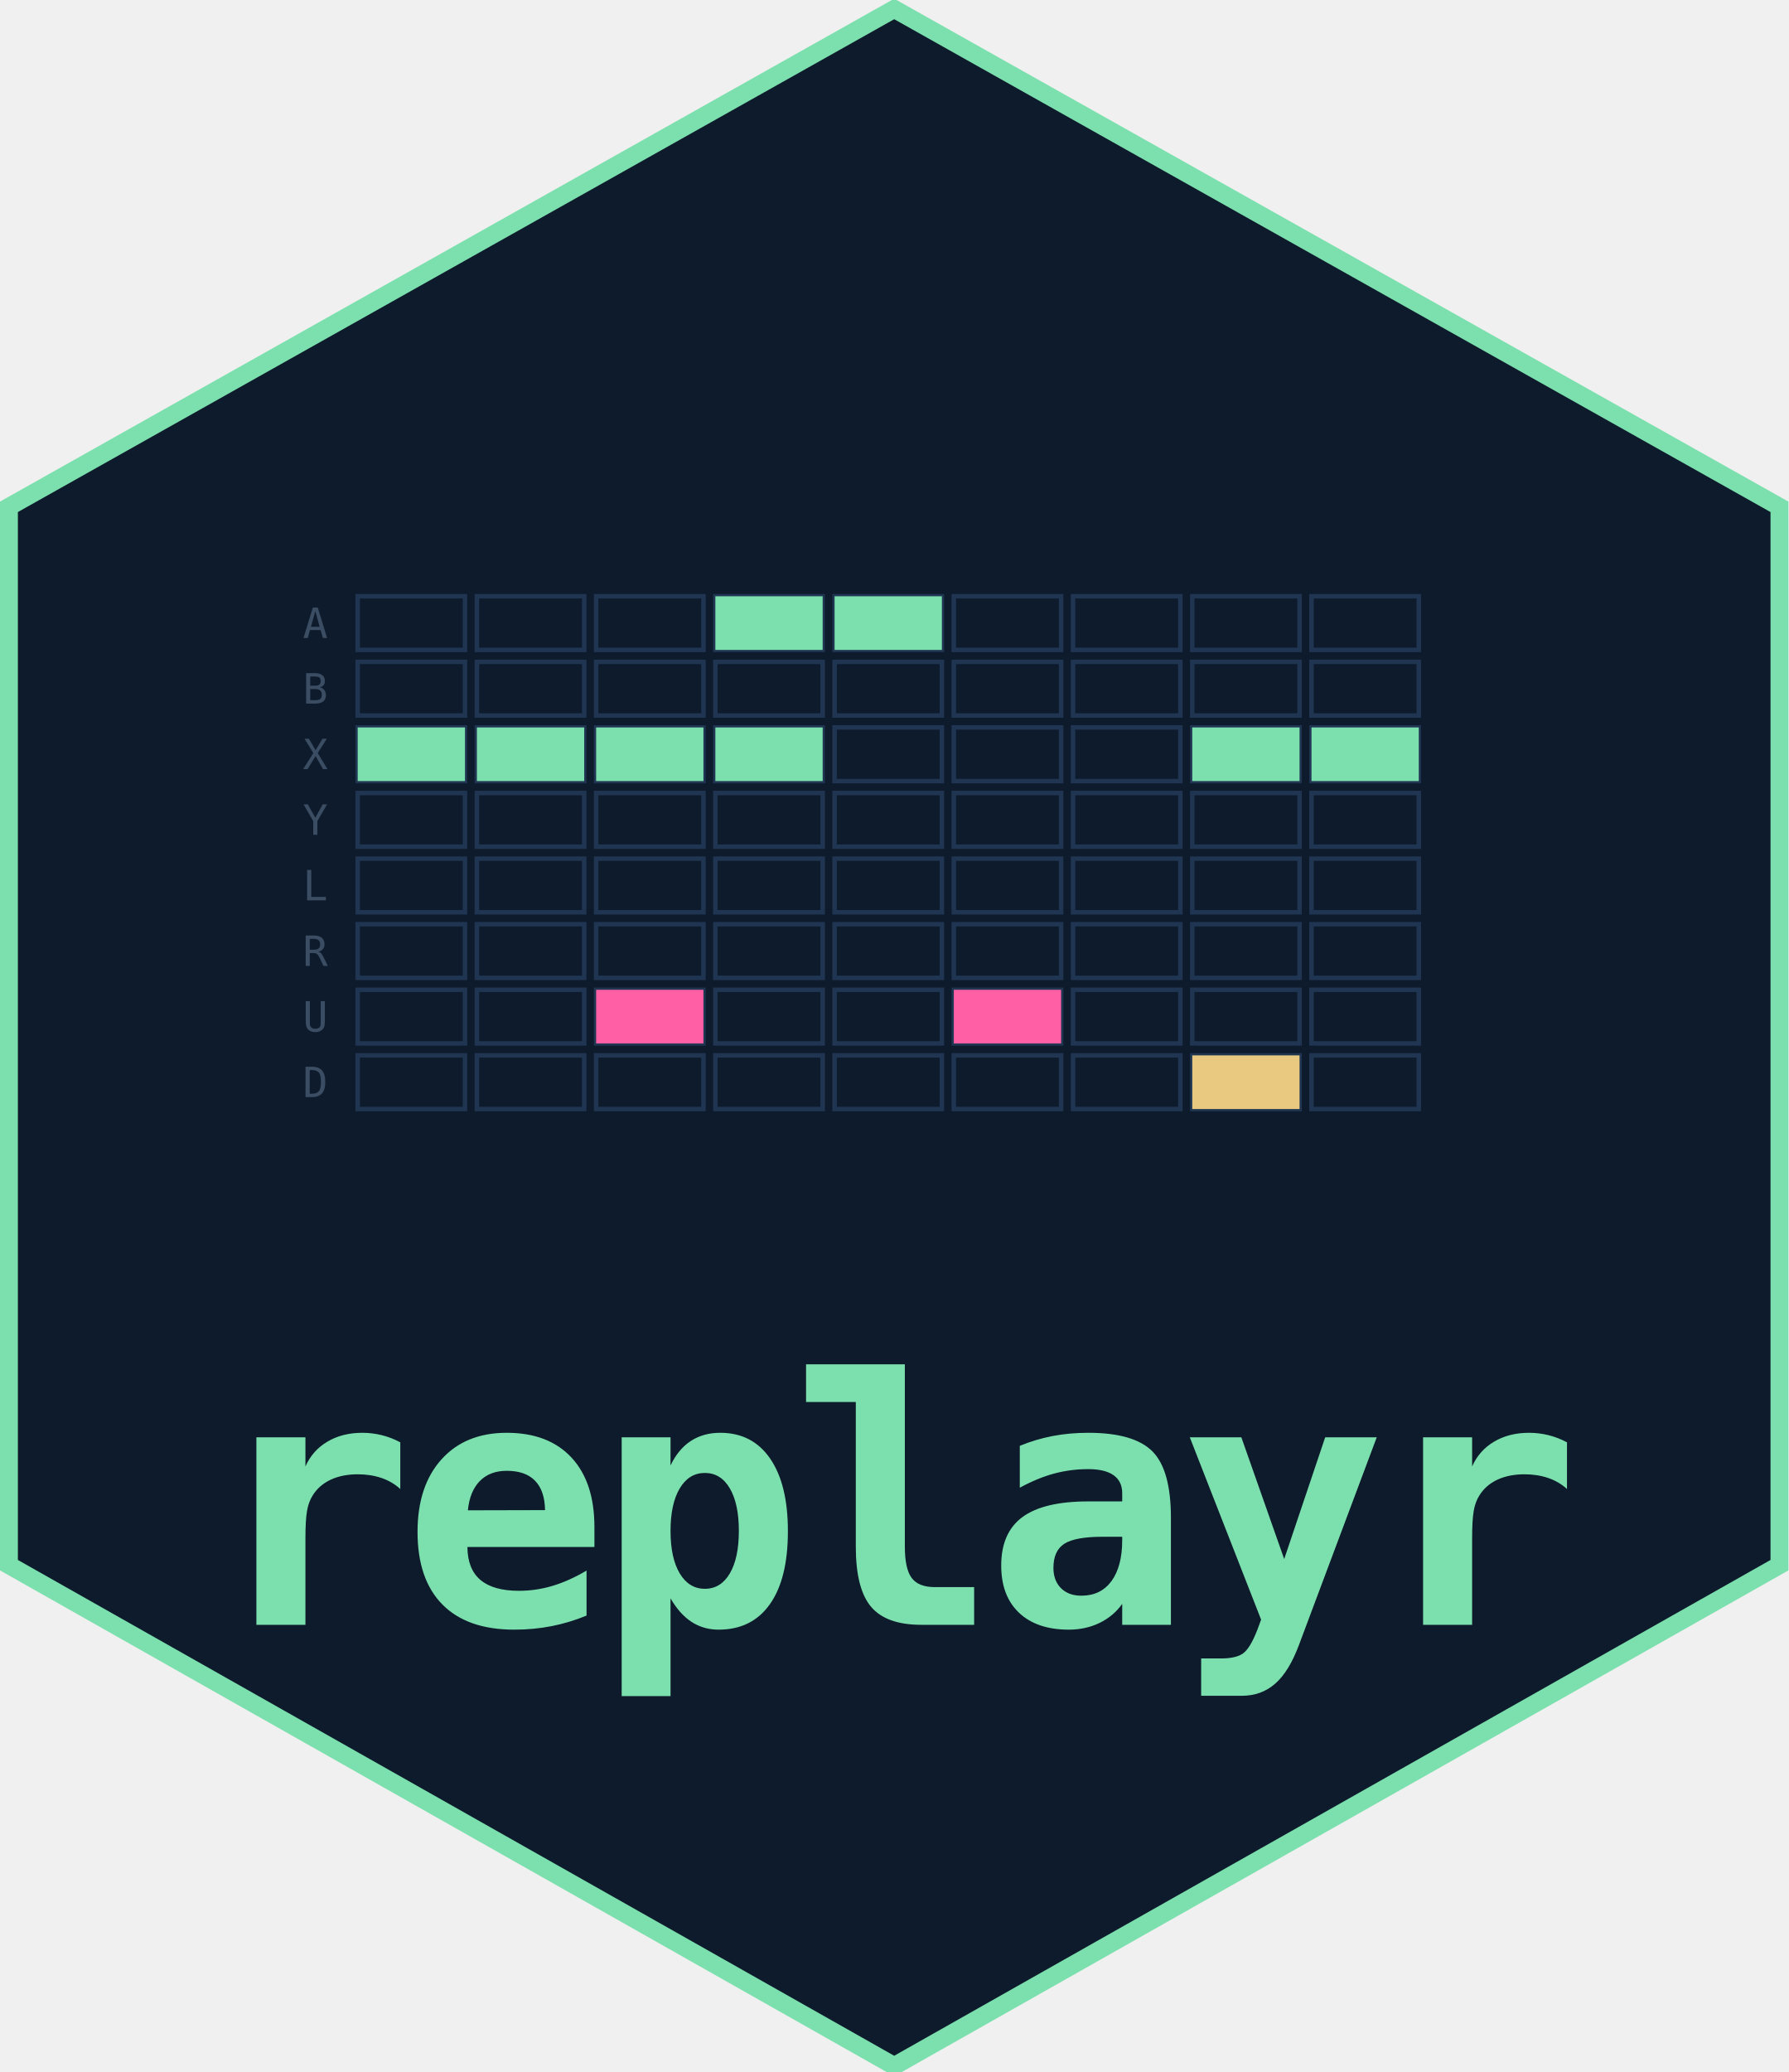
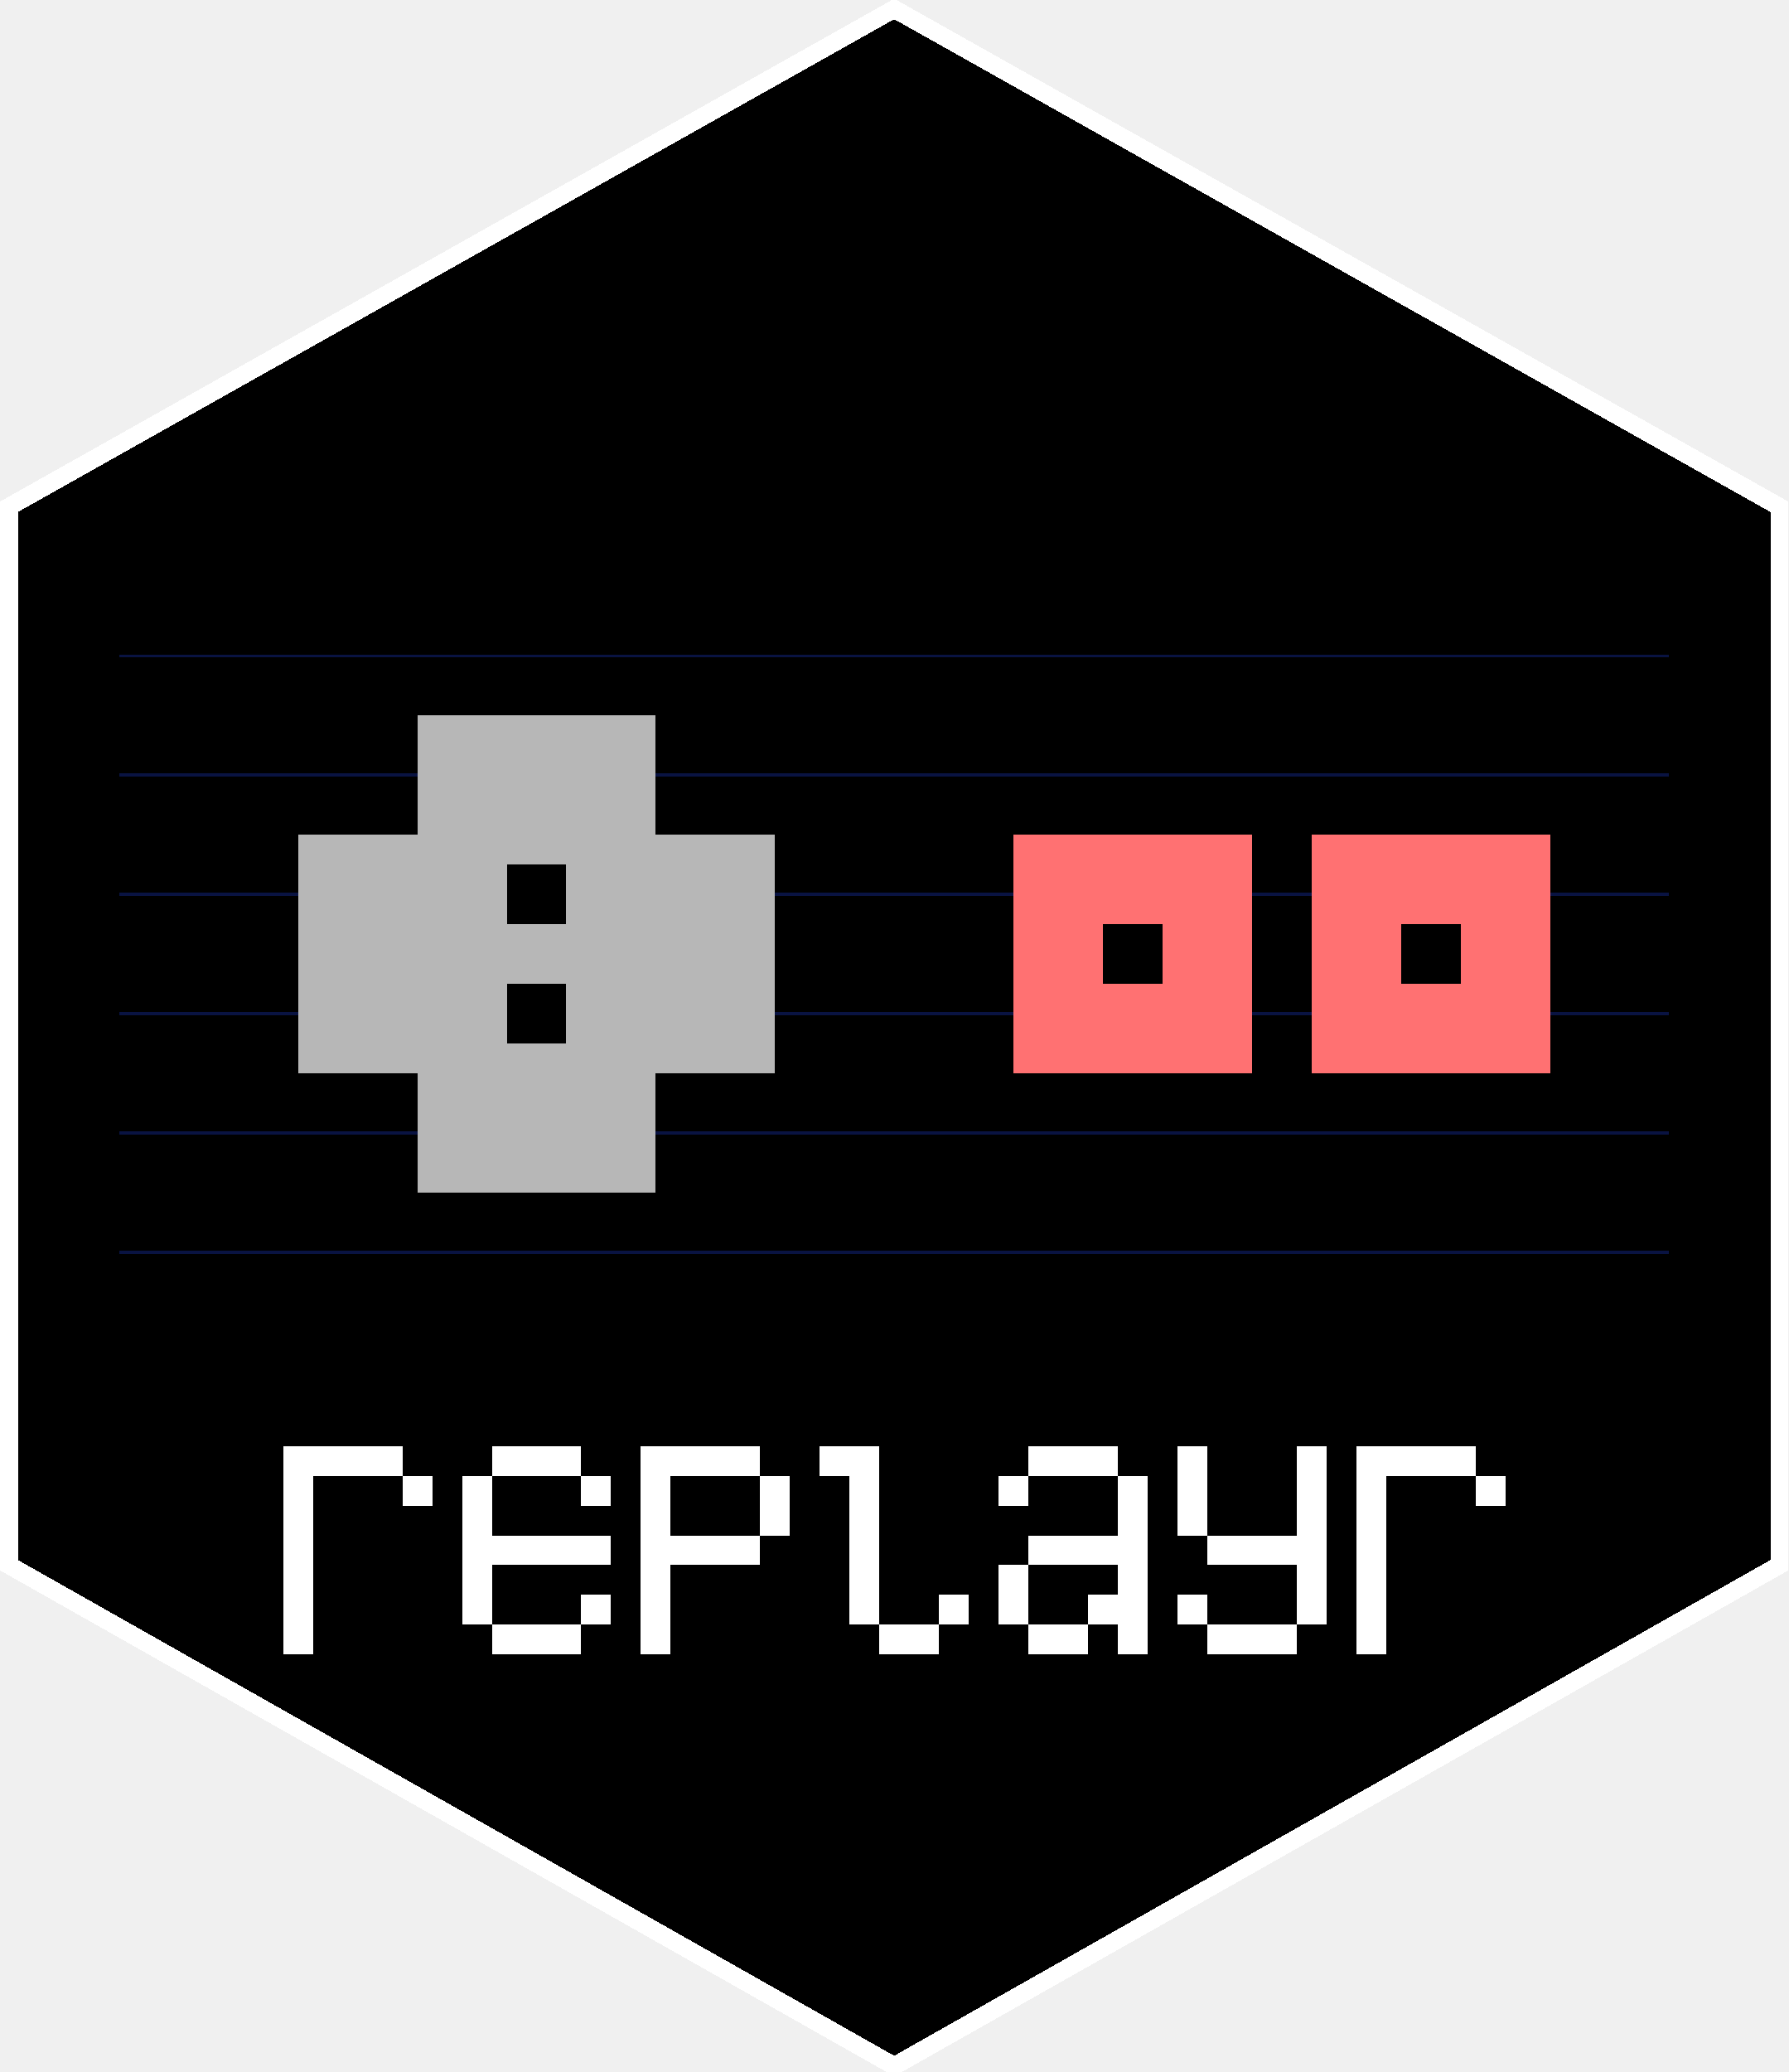
- <svg xmlns="http://www.w3.org/2000/svg" viewBox="0 0 600 695" width="600" height="695">
-   <polygon points="300,3 597,170 597,525 300,693 3,525 3,170" fill="#0e1b2c" stroke="#7be0ad" stroke-width="6" />
-   <g transform="translate(120 200)">
-     <g font-family="JetBrains Mono, Menlo, Consolas, monospace" font-size="14" fill="#3a4d63" text-anchor="end">
-       <text x="-10" y="14">A</text>
-       <text x="-10" y="36">B</text>
-       <text x="-10" y="58">X</text>
-       <text x="-10" y="80">Y</text>
-       <text x="-10" y="102">L</text>
-       <text x="-10" y="124">R</text>
-       <text x="-10" y="146">U</text>
-       <text x="-10" y="168">D</text>
-     </g>
-     <g fill="none" stroke="#1f3552" stroke-width="1.5">
-       <g>
-         <rect x="0" y="0" width="36" height="18" />
-         <rect x="40" y="0" width="36" height="18" />
-         <rect x="80" y="0" width="36" height="18" />
-         <rect x="120" y="0" width="36" height="18" />
-         <rect x="160" y="0" width="36" height="18" />
-         <rect x="200" y="0" width="36" height="18" />
-         <rect x="240" y="0" width="36" height="18" />
-         <rect x="280" y="0" width="36" height="18" />
-         <rect x="320" y="0" width="36" height="18" />
-       </g>
-       <g>
-         <rect x="0" y="22" width="36" height="18" />
-         <rect x="40" y="22" width="36" height="18" />
-         <rect x="80" y="22" width="36" height="18" />
-         <rect x="120" y="22" width="36" height="18" />
-         <rect x="160" y="22" width="36" height="18" />
-         <rect x="200" y="22" width="36" height="18" />
-         <rect x="240" y="22" width="36" height="18" />
-         <rect x="280" y="22" width="36" height="18" />
-         <rect x="320" y="22" width="36" height="18" />
-       </g>
-       <g>
-         <rect x="0" y="44" width="36" height="18" />
-         <rect x="40" y="44" width="36" height="18" />
-         <rect x="80" y="44" width="36" height="18" />
-         <rect x="120" y="44" width="36" height="18" />
-         <rect x="160" y="44" width="36" height="18" />
-         <rect x="200" y="44" width="36" height="18" />
-         <rect x="240" y="44" width="36" height="18" />
-         <rect x="280" y="44" width="36" height="18" />
-         <rect x="320" y="44" width="36" height="18" />
-       </g>
-       <g>
-         <rect x="0" y="66" width="36" height="18" />
-         <rect x="40" y="66" width="36" height="18" />
-         <rect x="80" y="66" width="36" height="18" />
-         <rect x="120" y="66" width="36" height="18" />
-         <rect x="160" y="66" width="36" height="18" />
-         <rect x="200" y="66" width="36" height="18" />
-         <rect x="240" y="66" width="36" height="18" />
-         <rect x="280" y="66" width="36" height="18" />
-         <rect x="320" y="66" width="36" height="18" />
-       </g>
-       <g>
-         <rect x="0" y="88" width="36" height="18" />
-         <rect x="40" y="88" width="36" height="18" />
-         <rect x="80" y="88" width="36" height="18" />
-         <rect x="120" y="88" width="36" height="18" />
-         <rect x="160" y="88" width="36" height="18" />
-         <rect x="200" y="88" width="36" height="18" />
-         <rect x="240" y="88" width="36" height="18" />
-         <rect x="280" y="88" width="36" height="18" />
-         <rect x="320" y="88" width="36" height="18" />
-       </g>
-       <g>
-         <rect x="0" y="110" width="36" height="18" />
-         <rect x="40" y="110" width="36" height="18" />
-         <rect x="80" y="110" width="36" height="18" />
-         <rect x="120" y="110" width="36" height="18" />
-         <rect x="160" y="110" width="36" height="18" />
-         <rect x="200" y="110" width="36" height="18" />
-         <rect x="240" y="110" width="36" height="18" />
-         <rect x="280" y="110" width="36" height="18" />
-         <rect x="320" y="110" width="36" height="18" />
-       </g>
-       <g>
-         <rect x="0" y="132" width="36" height="18" />
-         <rect x="40" y="132" width="36" height="18" />
-         <rect x="80" y="132" width="36" height="18" />
-         <rect x="120" y="132" width="36" height="18" />
-         <rect x="160" y="132" width="36" height="18" />
-         <rect x="200" y="132" width="36" height="18" />
-         <rect x="240" y="132" width="36" height="18" />
-         <rect x="280" y="132" width="36" height="18" />
-         <rect x="320" y="132" width="36" height="18" />
-       </g>
-       <g>
-         <rect x="0" y="154" width="36" height="18" />
-         <rect x="40" y="154" width="36" height="18" />
-         <rect x="80" y="154" width="36" height="18" />
-         <rect x="120" y="154" width="36" height="18" />
-         <rect x="160" y="154" width="36" height="18" />
-         <rect x="200" y="154" width="36" height="18" />
-         <rect x="240" y="154" width="36" height="18" />
-         <rect x="280" y="154" width="36" height="18" />
-         <rect x="320" y="154" width="36" height="18" />
-       </g>
-     </g>
-     <g fill="#7be0ad">
-       <rect x="120" y="0" width="36" height="18" />
-       <rect x="160" y="0" width="36" height="18" />
-       <rect x="0" y="44" width="36" height="18" />
-       <rect x="40" y="44" width="36" height="18" />
-       <rect x="80" y="44" width="36" height="18" />
-       <rect x="120" y="44" width="36" height="18" />
-       <rect x="280" y="44" width="36" height="18" />
-       <rect x="320" y="44" width="36" height="18" />
-     </g>
-     <g fill="#ff5fa4">
-       <rect x="80" y="132" width="36" height="18" />
-       <rect x="200" y="132" width="36" height="18" />
-     </g>
-     <g fill="#e8c97f">
-       <rect x="280" y="154" width="36" height="18" />
-     </g>
+ <svg xmlns="http://www.w3.org/2000/svg" viewBox="0 0 600 695" shape-rendering="crispEdges">
+   <defs>
+     <style type="text/css">
+       .scanline { stroke: #1A37BE; stroke-width: 1; fill: none; opacity: 0.35; }
+     </style>
+   </defs>
+   <polygon points="300,3 597,170 597,525 300,693 3,525 3,170" fill="#000000" stroke="#FFFFFF" stroke-width="6" />
+   <g class="scanline">
+     <line x1="40" y1="220" x2="560" y2="220" />
+     <line x1="40" y1="260" x2="560" y2="260" />
+     <line x1="40" y1="300" x2="560" y2="300" />
+     <line x1="40" y1="340" x2="560" y2="340" />
+     <line x1="40" y1="380" x2="560" y2="380" />
+     <line x1="40" y1="420" x2="560" y2="420" />
  </g>
-   <text x="300" y="545" font-family="JetBrains Mono, Menlo, Consolas, monospace" font-size="115" font-weight="bold" fill="#7be0ad" text-anchor="middle" letter-spacing="-4">replayr</text>
+   <rect x="140" y="240" width="80" height="160" fill="#B7B7B7" />
+   <rect x="100" y="280" width="160" height="80" fill="#B7B7B7" />
+   <rect x="170" y="290" width="20" height="20" fill="#000000" />
+   <rect x="170" y="330" width="20" height="20" fill="#000000" />
+   <rect x="340" y="280" width="80" height="80" fill="#FF7172" />
+   <rect x="440" y="280" width="80" height="80" fill="#FF7172" />
+   <rect x="370" y="310" width="20" height="20" fill="#000000" />
+   <rect x="470" y="310" width="20" height="20" fill="#000000" />
+   <path fill="#FFFFFF" transform="translate(95 485) scale(10)" d="M0 0h1v1h-1z M1 0h1v1h-1z M2 0h1v1h-1z M3 0h1v1h-1z M0 1h1v1h-1z M4 1h1v1h-1z M0 2h1v1h-1z M0 3h1v1h-1z M0 4h1v1h-1z M0 5h1v1h-1z M0 6h1v1h-1z M7 0h1v1h-1z M8 0h1v1h-1z M9 0h1v1h-1z M6 1h1v1h-1z M10 1h1v1h-1z M6 2h1v1h-1z M6 3h1v1h-1z M7 3h1v1h-1z M8 3h1v1h-1z M9 3h1v1h-1z M10 3h1v1h-1z M6 4h1v1h-1z M6 5h1v1h-1z M10 5h1v1h-1z M7 6h1v1h-1z M8 6h1v1h-1z M9 6h1v1h-1z M12 0h1v1h-1z M13 0h1v1h-1z M14 0h1v1h-1z M15 0h1v1h-1z M12 1h1v1h-1z M16 1h1v1h-1z M12 2h1v1h-1z M16 2h1v1h-1z M12 3h1v1h-1z M13 3h1v1h-1z M14 3h1v1h-1z M15 3h1v1h-1z M12 4h1v1h-1z M12 5h1v1h-1z M12 6h1v1h-1z M18 0h1v1h-1z M19 0h1v1h-1z M19 1h1v1h-1z M19 2h1v1h-1z M19 3h1v1h-1z M19 4h1v1h-1z M19 5h1v1h-1z M22 5h1v1h-1z M20 6h1v1h-1z M21 6h1v1h-1z M25 0h1v1h-1z M26 0h1v1h-1z M27 0h1v1h-1z M24 1h1v1h-1z M28 1h1v1h-1z M28 2h1v1h-1z M25 3h1v1h-1z M26 3h1v1h-1z M27 3h1v1h-1z M28 3h1v1h-1z M24 4h1v1h-1z M28 4h1v1h-1z M24 5h1v1h-1z M27 5h1v1h-1z M28 5h1v1h-1z M25 6h1v1h-1z M26 6h1v1h-1z M28 6h1v1h-1z M30 0h1v1h-1z M34 0h1v1h-1z M30 1h1v1h-1z M34 1h1v1h-1z M30 2h1v1h-1z M34 2h1v1h-1z M31 3h1v1h-1z M32 3h1v1h-1z M33 3h1v1h-1z M34 3h1v1h-1z M34 4h1v1h-1z M30 5h1v1h-1z M34 5h1v1h-1z M31 6h1v1h-1z M32 6h1v1h-1z M33 6h1v1h-1z M36 0h1v1h-1z M37 0h1v1h-1z M38 0h1v1h-1z M39 0h1v1h-1z M36 1h1v1h-1z M40 1h1v1h-1z M36 2h1v1h-1z M36 3h1v1h-1z M36 4h1v1h-1z M36 5h1v1h-1z M36 6h1v1h-1z" />
</svg>
